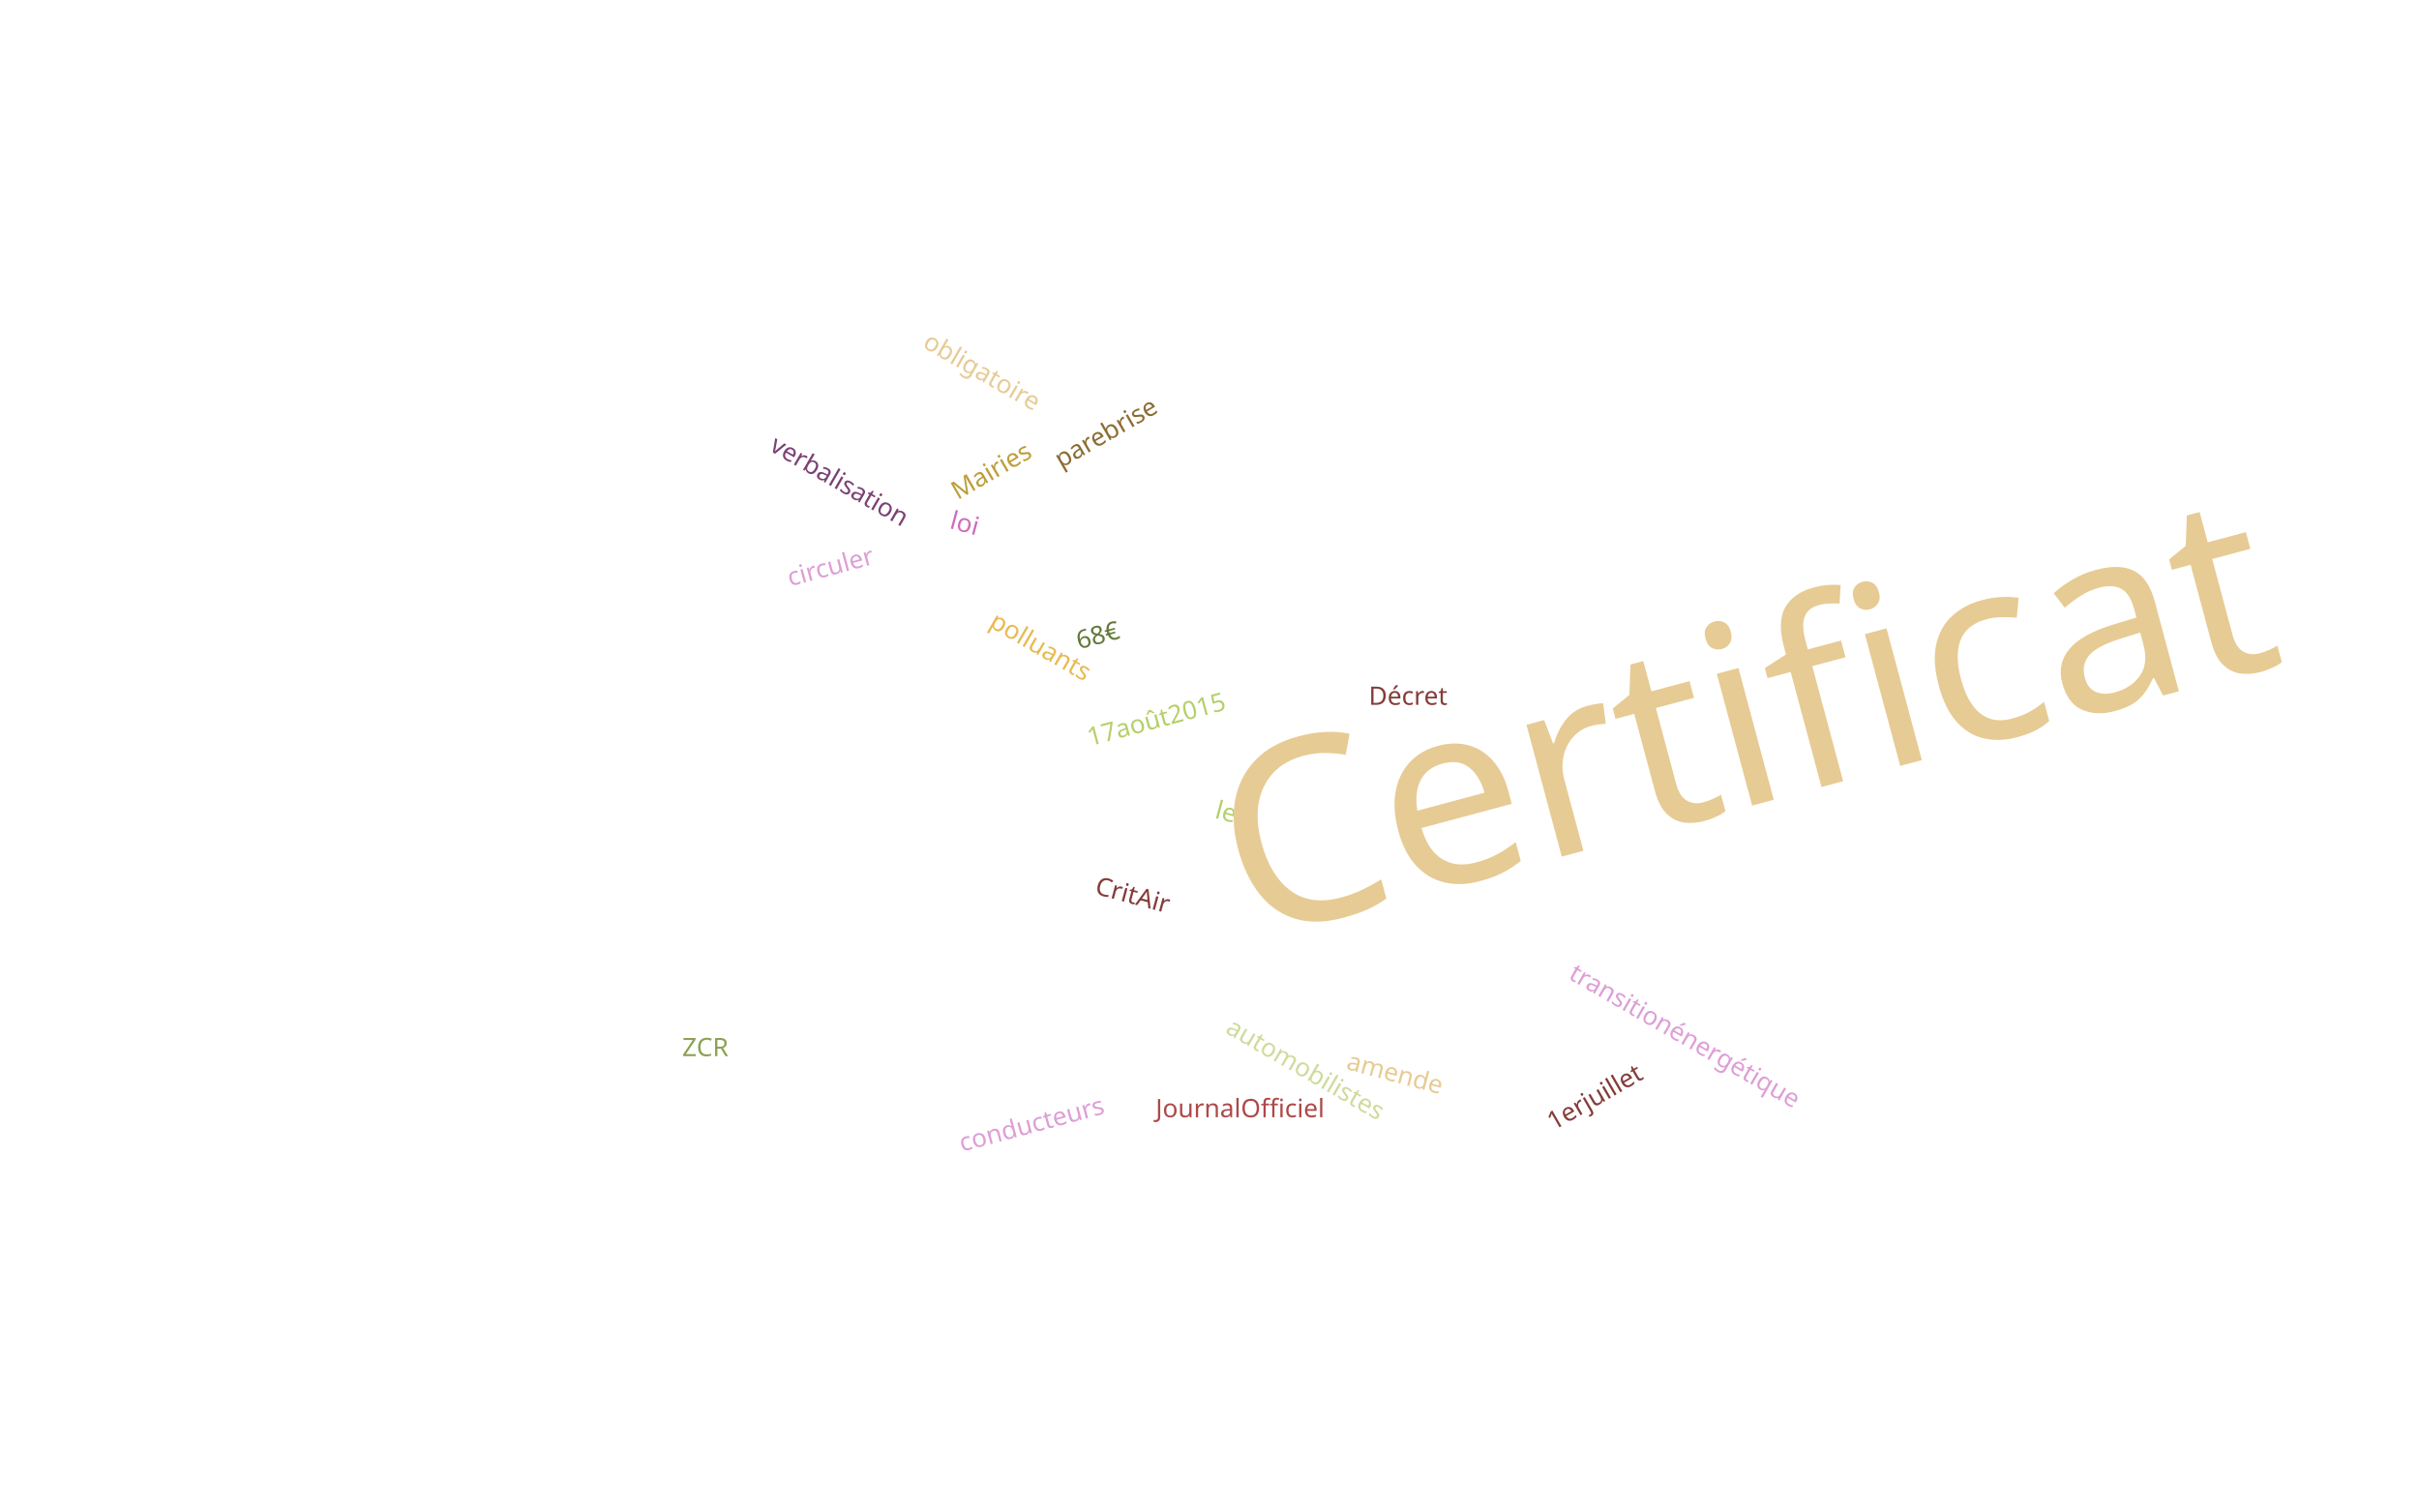
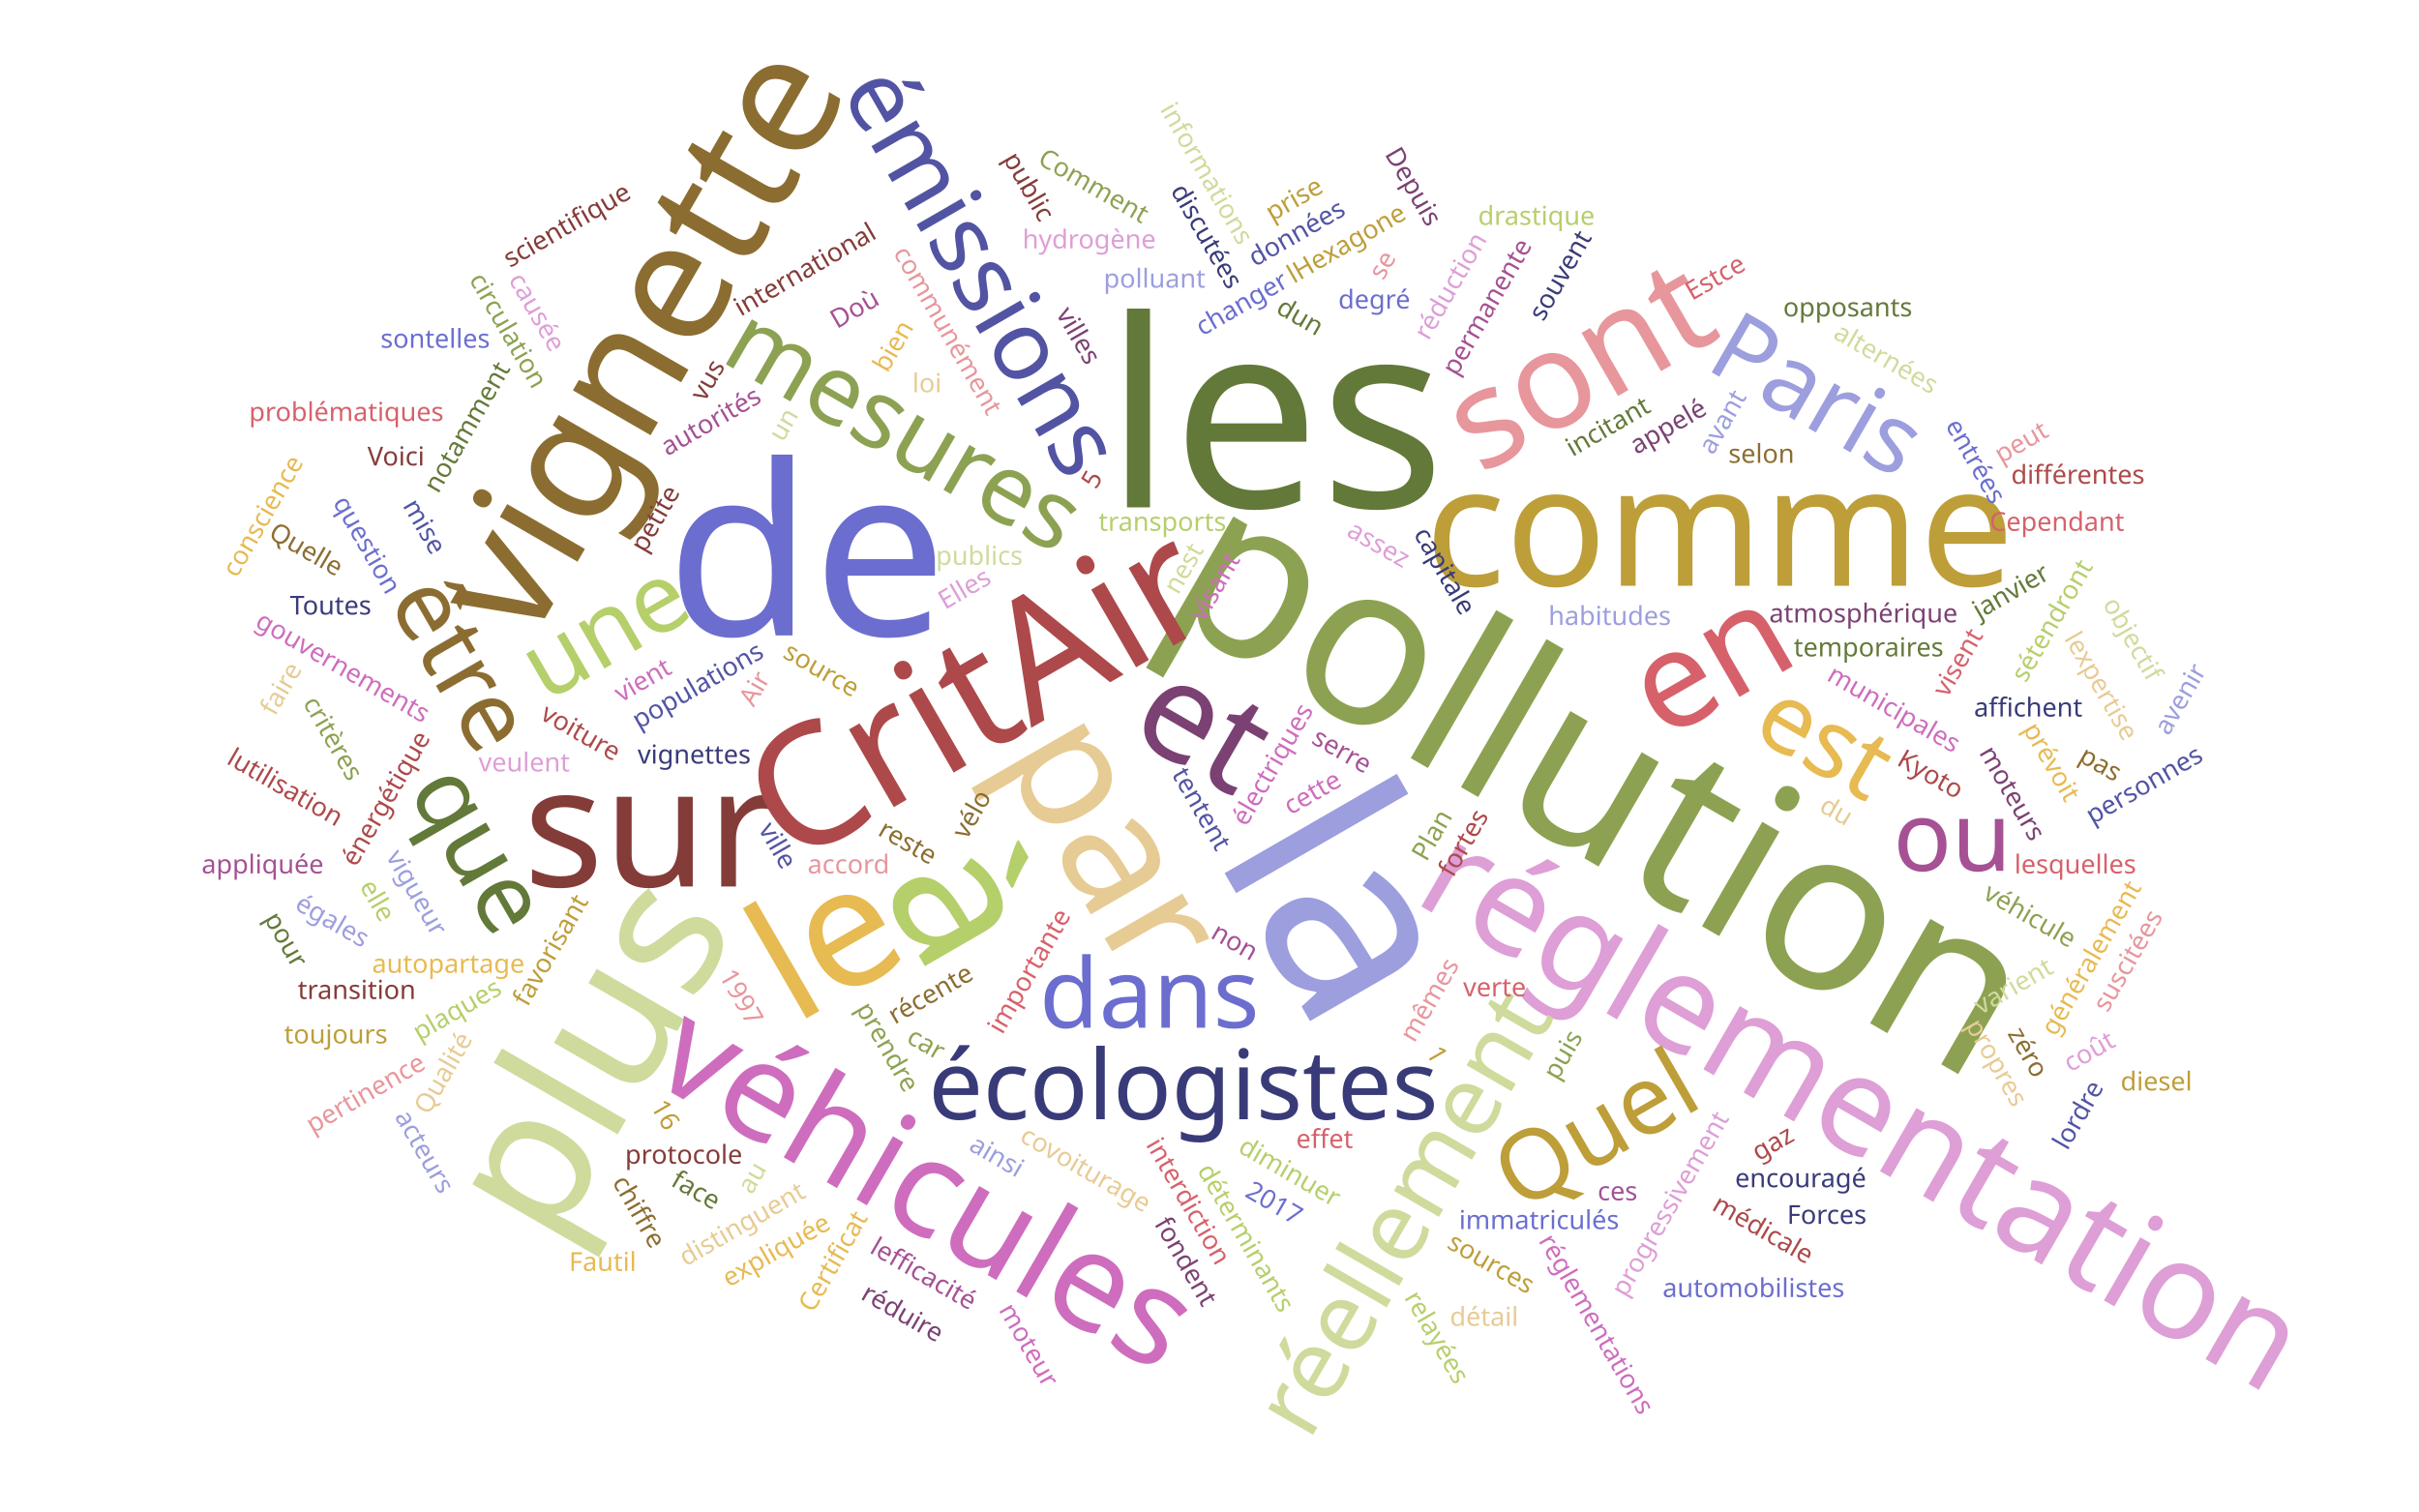
<svg xmlns="http://www.w3.org/2000/svg" width="960" height="600" version="1.1">
  <g />
-   <g transform="translate(480,300)scale(1.010526,1.010526)">
-     <text text-anchor="middle" transform="translate(-31,58)rotate(15)" style="font-size: 10px; font-family: Impact; fill: rgb(132, 60, 57);">CritAir</text>
-     <text text-anchor="middle" transform="translate(8,26)rotate(15)" style="font-size: 10px; font-family: Impact; fill: rgb(181, 207, 107);">les</text>
-     <text text-anchor="middle" transform="translate(-68,-40)rotate(30)" style="font-size: 10px; font-family: Impact; fill: rgb(231, 186, 82);">polluants</text>
-     <text text-anchor="middle" transform="translate(219,18)rotate(-15)" style="font-size: 100px; font-family: Impact; fill: rgb(231, 203, 148);">Certificat</text>
-     <text text-anchor="middle" transform="translate(-148,-71)rotate(-15)" style="font-size: 10px; font-family: Impact; fill: rgb(222, 158, 214);">circuler</text>
-     <text text-anchor="middle" transform="translate(-43,-44)rotate(-15)" style="font-size: 10px; font-family: Impact; fill: rgb(99, 121, 57);">68€</text>
-     <text text-anchor="middle" transform="translate(-198,118)rotate(0)" style="font-size: 10px; font-family: Impact; fill: rgb(140, 162, 82);">ZCR</text>
-     <text text-anchor="middle" transform="translate(36,126)rotate(30)" style="font-size: 10px; font-family: Impact; fill: rgb(206, 219, 156);">automobilistes</text>
-     <text text-anchor="middle" transform="translate(-39,-124)rotate(-30)" style="font-size: 10px; font-family: Impact; fill: rgb(140, 109, 49);">parebrise</text>
-     <text text-anchor="middle" transform="translate(72,128)rotate(15)" style="font-size: 10px; font-family: Impact; fill: rgb(231, 203, 148);">amende</text>
-     <text text-anchor="middle" transform="translate(153,137)rotate(-30)" style="font-size: 10px; font-family: Impact; fill: rgb(132, 60, 57);">1erjuillet</text>
-     <text text-anchor="middle" transform="translate(-97,-88)rotate(15)" style="font-size: 10px; font-family: Impact; fill: rgb(206, 109, 189);">loi</text>
-     <text text-anchor="middle" transform="translate(185,113)rotate(30)" style="font-size: 10px; font-family: Impact; fill: rgb(222, 158, 214);">transitionénergétique</text>
-     <text text-anchor="middle" transform="translate(-20,-11)rotate(-15)" style="font-size: 10px; font-family: Impact; fill: rgb(181, 207, 107);">17août2015</text>
-     <text text-anchor="middle" transform="translate(-84,-109)rotate(-30)" style="font-size: 10px; font-family: Impact; fill: rgb(189, 158, 57);">Mairies</text>
-     <text text-anchor="middle" transform="translate(-91,-148)rotate(30)" style="font-size: 10px; font-family: Impact; fill: rgb(231, 203, 148);">obligatoire</text>
-     <text text-anchor="middle" transform="translate(78,-20)" style="font-size: 10px; font-family: Impact; fill: rgb(132, 60, 57);">Décret</text>
-     <text text-anchor="middle" transform="translate(12,142)rotate(0)" style="font-size: 10px; font-family: Impact; fill: rgb(173, 73, 74);">JournalOfficiel</text>
-     <text text-anchor="middle" transform="translate(-147,-105)rotate(30)" style="font-size: 10px; font-family: Impact; fill: rgb(123, 65, 115);">verbalisation</text>
-     <text text-anchor="middle" transform="translate(-69,148)rotate(-15)" style="font-size: 10px; font-family: Impact; fill: rgb(222, 158, 214);">conducteurs</text>
+   <g transform="translate(480,300)scale(1.038062,1.038062)">
+     <text text-anchor="middle" transform="translate(-150,-30)rotate(30)" style="font-size: 10px; font-family: Impact; fill: rgb(189, 158, 57);">source</text>
+     <text text-anchor="middle" transform="translate(21,103)rotate(-60)" style="font-size: 100px; font-family: Impact; fill: rgb(99, 121, 57);" />
+     <text text-anchor="middle" transform="translate(-154,-46)rotate(0)" style="font-size: 91px; font-family: Impact; fill: rgb(107, 110, 207);">de</text>
+     <text text-anchor="middle" transform="translate(22,73)rotate(60)" style="font-size: 100px; font-family: Impact; fill: rgb(156, 158, 222);">la</text>
+     <text text-anchor="middle" transform="translate(25,-95)rotate(0)" style="font-size: 100px; font-family: Impact; fill: rgb(99, 121, 57);">les</text>
+     <text text-anchor="middle" transform="translate(136,35)rotate(30)" style="font-size: 86px; font-family: Impact; fill: rgb(140, 162, 82);">pollution</text>
+     <text text-anchor="middle" transform="translate(-116,68)rotate(60)" style="font-size: 72px; font-family: Impact; fill: rgb(181, 207, 107);">à</text>
+     <text text-anchor="middle" transform="translate(-216,127)rotate(-60)" style="font-size: 72px; font-family: Impact; fill: rgb(206, 219, 156);">plus</text>
+     <text text-anchor="middle" transform="translate(-199,-148)rotate(-60)" style="font-size: 64px; font-family: Impact; fill: rgb(140, 109, 49);">vignette</text>
+     <text text-anchor="middle" transform="translate(195,-65)rotate(0)" style="font-size: 64px; font-family: Impact; fill: rgb(189, 158, 57);">comme</text>
+     <text text-anchor="middle" transform="translate(-136,90)rotate(-30)" style="font-size: 64px; font-family: Impact; fill: rgb(231, 186, 82);">le</text>
+     <text text-anchor="middle" transform="translate(-55,44)rotate(60)" style="font-size: 64px; font-family: Impact; fill: rgb(231, 203, 148);">par</text>
+     <text text-anchor="middle" transform="translate(-214,50)rotate(0)" style="font-size: 64px; font-family: Impact; fill: rgb(132, 60, 57);">sur</text>
+     <text text-anchor="middle" transform="translate(-78,-5)rotate(-30)" style="font-size: 64px; font-family: Impact; fill: rgb(173, 73, 74);">CritAir</text>
+     <text text-anchor="middle" transform="translate(200,-21)rotate(-30)" style="font-size: 52px; font-family: Impact; fill: rgb(214, 97, 107);">en</text>
+     <text text-anchor="middle" transform="translate(150,-134)rotate(-30)" style="font-size: 52px; font-family: Impact; fill: rgb(231, 150, 156);">sont</text>
+     <text text-anchor="middle" transform="translate(-11,4)rotate(30)" style="font-size: 52px; font-family: Impact; fill: rgb(123, 65, 115);">et</text>
+     <text text-anchor="middle" transform="translate(284,44)rotate(0)" style="font-size: 37px; font-family: Impact; fill: rgb(165, 81, 148);">ou</text>
+     <text text-anchor="middle" transform="translate(-117,180)rotate(30)" style="font-size: 52px; font-family: Impact; fill: rgb(206, 109, 189);">véhicules</text>
+     <text text-anchor="middle" transform="translate(241,150)rotate(30)" style="font-size: 52px; font-family: Impact; fill: rgb(222, 158, 214);">réglementation</text>
+     <text text-anchor="middle" transform="translate(-10,139)rotate(0)" style="font-size: 37px; font-family: Impact; fill: rgb(57, 59, 121);">écologistes</text>
+     <text text-anchor="middle" transform="translate(-98,-179)rotate(60)" style="font-size: 37px; font-family: Impact; fill: rgb(82, 84, 163);">émissions</text>
+     <text text-anchor="middle" transform="translate(-23,104)rotate(0)" style="font-size: 37px; font-family: Impact; fill: rgb(107, 110, 207);">dans</text>
+     <text text-anchor="middle" transform="translate(226,-127)rotate(30)" style="font-size: 37px; font-family: Impact; fill: rgb(156, 158, 222);">Paris</text>
+     <text text-anchor="middle" transform="translate(-290,42)rotate(60)" style="font-size: 37px; font-family: Impact; fill: rgb(99, 121, 57);">que</text>
+     <text text-anchor="middle" transform="translate(-123,-114)rotate(30)" style="font-size: 37px; font-family: Impact; fill: rgb(140, 162, 82);">mesures</text>
+     <text text-anchor="middle" transform="translate(-225,-37)rotate(-30)" style="font-size: 37px; font-family: Impact; fill: rgb(181, 207, 107);">une</text>
+     <text text-anchor="middle" transform="translate(85,181)rotate(-60)" style="font-size: 37px; font-family: Impact; fill: rgb(206, 219, 156);">réellement</text>
+     <text text-anchor="middle" transform="translate(-297,-29)rotate(60)" style="font-size: 37px; font-family: Impact; fill: rgb(140, 109, 49);">être</text>
+     <text text-anchor="middle" transform="translate(154,154)rotate(-30)" style="font-size: 37px; font-family: Impact; fill: rgb(189, 158, 57);">Quel</text>
+     <text text-anchor="middle" transform="translate(229,5)rotate(30)" style="font-size: 37px; font-family: Impact; fill: rgb(231, 186, 82);">est</text>
+     <text text-anchor="middle" transform="translate(298,119)rotate(60)" style="font-size: 10px; font-family: Impact; fill: rgb(231, 203, 148);">propres</text>
+     <text text-anchor="middle" transform="translate(-201,156)rotate(0)" style="font-size: 10px; font-family: Impact; fill: rgb(132, 60, 57);">protocole</text>
+     <text text-anchor="middle" transform="translate(274,10)rotate(30)" style="font-size: 10px; font-family: Impact; fill: rgb(173, 73, 74);">Kyoto</text>
+     <text text-anchor="middle" transform="translate(-66,84)rotate(-60)" style="font-size: 10px; font-family: Impact; fill: rgb(214, 97, 107);">importante</text>
+     <text text-anchor="middle" transform="translate(-138,45)rotate(0)" style="font-size: 10px; font-family: Impact; fill: rgb(231, 150, 156);">accord</text>
+     <text text-anchor="middle" transform="translate(250,-51)" style="font-size: 10px; font-family: Impact; fill: rgb(123, 65, 115);">atmosphérique</text>
+     <text text-anchor="middle" transform="translate(-189,-125)rotate(-30)" style="font-size: 10px; font-family: Impact; fill: rgb(165, 81, 148);">autorités</text>
+     <text text-anchor="middle" transform="translate(260,-15)rotate(30)" style="font-size: 10px; font-family: Impact; fill: rgb(206, 109, 189);">municipales</text>
+     <text text-anchor="middle" transform="translate(179,173)rotate(-60)" style="font-size: 10px; font-family: Impact; fill: rgb(222, 158, 214);">progressivement</text>
+     <text text-anchor="middle" transform="translate(226,165)rotate(0)" style="font-size: 10px; font-family: Impact; fill: rgb(57, 59, 121);">encouragé</text>
+     <text text-anchor="middle" transform="translate(-194,-24)rotate(-30)" style="font-size: 10px; font-family: Impact; fill: rgb(82, 84, 163);">populations</text>
+     <text text-anchor="middle" transform="translate(14,-170)rotate(-30)" style="font-size: 10px; font-family: Impact; fill: rgb(107, 110, 207);">changer</text>
+     <text text-anchor="middle" transform="translate(153,-50)rotate(0)" style="font-size: 10px; font-family: Impact; fill: rgb(156, 158, 222);">habitudes</text>
+     <text text-anchor="middle" transform="translate(154,-123)rotate(-30)" style="font-size: 10px; font-family: Impact; fill: rgb(99, 121, 57);">incitant</text>
+     <text text-anchor="middle" transform="translate(-126,113)rotate(60)" style="font-size: 10px; font-family: Impact; fill: rgb(140, 162, 82);">prendre</text>
+     <text text-anchor="middle" transform="translate(-18,-86)" style="font-size: 10px; font-family: Impact; fill: rgb(181, 207, 107);">transports</text>
+     <text text-anchor="middle" transform="translate(-88,-73)rotate(0)" style="font-size: 10px; font-family: Impact; fill: rgb(206, 219, 156);">publics</text>
+     <text text-anchor="middle" transform="translate(-88,24)rotate(-60)" style="font-size: 10px; font-family: Impact; fill: rgb(140, 109, 49);">vélo</text>
+     <text text-anchor="middle" transform="translate(-249,76)rotate(-60)" style="font-size: 10px; font-family: Impact; fill: rgb(189, 158, 57);">favorisant</text>
+     <text text-anchor="middle" transform="translate(-291,83)rotate(0)" style="font-size: 10px; font-family: Impact; fill: rgb(231, 186, 82);">autopartage</text>
+     <text text-anchor="middle" transform="translate(-49,161)rotate(30)" style="font-size: 10px; font-family: Impact; fill: rgb(231, 203, 148);">covoiturage</text>
+     <text text-anchor="middle" transform="translate(-153,-183)rotate(-30)" style="font-size: 10px; font-family: Impact; fill: rgb(132, 60, 57);">international</text>
+     <text text-anchor="middle" transform="translate(100,35)rotate(-60)" style="font-size: 10px; font-family: Impact; fill: rgb(173, 73, 74);">fortes</text>
+     <text text-anchor="middle" transform="translate(289,-34)rotate(-60)" style="font-size: 10px; font-family: Impact; fill: rgb(214, 97, 107);">visent</text>
+     <text text-anchor="middle" transform="translate(87,95)rotate(-60)" style="font-size: 10px; font-family: Impact; fill: rgb(231, 150, 156);">mêmes</text>
+     <text text-anchor="middle" transform="translate(109,-170)rotate(-60)" style="font-size: 10px; font-family: Impact; fill: rgb(165, 81, 148);">permanente</text>
+     <text text-anchor="middle" transform="translate(5,-63)rotate(-60)" style="font-size: 10px; font-family: Impact; fill: rgb(206, 109, 189);">visant</text>
+     <text text-anchor="middle" transform="translate(95,-178)rotate(-60)" style="font-size: 10px; font-family: Impact; fill: rgb(222, 158, 214);">réduction</text>
+     <text text-anchor="middle" transform="translate(87,-69)rotate(60)" style="font-size: 10px; font-family: Impact; fill: rgb(57, 59, 121);">capitale</text>
+     <text text-anchor="middle" transform="translate(126,181)rotate(0)" style="font-size: 10px; font-family: Impact; fill: rgb(107, 110, 207);">immatriculés</text>
+     <text text-anchor="middle" transform="translate(199,-126)rotate(-60)" style="font-size: 10px; font-family: Impact; fill: rgb(156, 158, 222);">avant</text>
+     <text text-anchor="middle" transform="translate(252,-38)rotate(0)" style="font-size: 10px; font-family: Impact; fill: rgb(99, 121, 57);">temporaires</text>
+     <text text-anchor="middle" transform="translate(-271,-161)rotate(60)" style="font-size: 10px; font-family: Impact; fill: rgb(140, 162, 82);">circulation</text>
+     <text text-anchor="middle" transform="translate(-286,100)rotate(-30)" style="font-size: 10px; font-family: Impact; fill: rgb(181, 207, 107);">plaques</text>
+     <text text-anchor="middle" transform="translate(257,-149)rotate(30)" style="font-size: 10px; font-family: Impact; fill: rgb(206, 219, 156);">alternées</text>
+     <text text-anchor="middle" transform="translate(-105,94)rotate(-30)" style="font-size: 10px; font-family: Impact; fill: rgb(140, 109, 49);">récente</text>
+     <text text-anchor="middle" transform="translate(84,116)rotate(60)" style="font-size: 10px; font-family: Impact; fill: rgb(189, 158, 57);">1</text>
+     <text text-anchor="middle" transform="translate(-141,195)rotate(-60)" style="font-size: 10px; font-family: Impact; fill: rgb(231, 186, 82);">Certificat</text>
+     <text text-anchor="middle" transform="translate(-290,123)rotate(-60)" style="font-size: 10px; font-family: Impact; fill: rgb(231, 203, 148);">Qualité</text>
+     <text text-anchor="middle" transform="translate(217,151)rotate(-30)" style="font-size: 10px; font-family: Impact; fill: rgb(173, 73, 74);">gaz</text>
+     <text text-anchor="middle" transform="translate(44,150)rotate(0)" style="font-size: 10px; font-family: Impact; fill: rgb(214, 97, 107);">effet</text>
+     <text text-anchor="middle" transform="translate(-103,-161)rotate(60)" style="font-size: 10px; font-family: Impact; fill: rgb(231, 150, 156);">communément</text>
+     <text text-anchor="middle" transform="translate(177,-123)rotate(-30)" style="font-size: 10px; font-family: Impact; fill: rgb(123, 65, 115);">appelé</text>
+     <text text-anchor="middle" transform="translate(49,1)rotate(30)" style="font-size: 10px; font-family: Impact; fill: rgb(165, 81, 148);">serre</text>
+     <text text-anchor="middle" transform="translate(-333,-31)rotate(30)" style="font-size: 10px; font-family: Impact; fill: rgb(206, 109, 189);">gouvernements</text>
+     <text text-anchor="middle" transform="translate(-92,-61)rotate(-30)" style="font-size: 10px; font-family: Impact; fill: rgb(222, 158, 214);">Elles</text>
+     <text text-anchor="middle" transform="translate(313,-15)rotate(0)" style="font-size: 10px; font-family: Impact; fill: rgb(57, 59, 121);">affichent</text>
+     <text text-anchor="middle" transform="translate(-6,22)rotate(60)" style="font-size: 10px; font-family: Impact; fill: rgb(82, 84, 163);">tentent</text>
+     <text text-anchor="middle" transform="translate(63,-171)" style="font-size: 10px; font-family: Impact; fill: rgb(107, 110, 207);">degré</text>
+     <text text-anchor="middle" transform="translate(-21,-179)rotate(0)" style="font-size: 10px; font-family: Impact; fill: rgb(156, 158, 222);">polluant</text>
+     <text text-anchor="middle" transform="translate(33,-165)rotate(30)" style="font-size: 10px; font-family: Impact; fill: rgb(99, 121, 57);">dun</text>
+     <text text-anchor="middle" transform="translate(312,64)rotate(30)" style="font-size: 10px; font-family: Impact; fill: rgb(140, 162, 82);">véhicule</text>
+     <text text-anchor="middle" transform="translate(29,162)rotate(30)" style="font-size: 10px; font-family: Impact; fill: rgb(181, 207, 107);">diminuer</text>
+     <text text-anchor="middle" transform="translate(-160,-125)rotate(-60)" style="font-size: 10px; font-family: Impact; fill: rgb(206, 219, 156);">un</text>
+     <text text-anchor="middle" transform="translate(-221,176)rotate(60)" style="font-size: 10px; font-family: Impact; fill: rgb(140, 109, 49);">chiffre</text>
+     <text text-anchor="middle" transform="translate(-211,139)rotate(60)" style="font-size: 10px; font-family: Impact; fill: rgb(189, 158, 57);">16</text>
+     <text text-anchor="middle" transform="translate(-118,-155)rotate(-60)" style="font-size: 10px; font-family: Impact; fill: rgb(231, 186, 82);">bien</text>
+     <text text-anchor="middle" transform="translate(-177,182)rotate(-30)" style="font-size: 10px; font-family: Impact; fill: rgb(231, 203, 148);">distinguent</text>
+     <text text-anchor="middle" transform="translate(-209,-89)rotate(-60)" style="font-size: 10px; font-family: Impact; fill: rgb(132, 60, 57);">petite</text>
+     <text text-anchor="middle" transform="translate(-242,-6)rotate(30)" style="font-size: 10px; font-family: Impact; fill: rgb(173, 73, 74);">voiture</text>
+     <text text-anchor="middle" transform="translate(109,92)" style="font-size: 10px; font-family: Impact; fill: rgb(214, 97, 107);">verte</text>
+     <text text-anchor="middle" transform="translate(-182,94)rotate(60)" style="font-size: 10px; font-family: Impact; fill: rgb(231, 150, 156);">1997</text>
+     <text text-anchor="middle" transform="translate(304,16)rotate(60)" style="font-size: 10px; font-family: Impact; fill: rgb(123, 65, 115);">moteurs</text>
+     <text text-anchor="middle" transform="translate(8,74)rotate(30)" style="font-size: 10px; font-family: Impact; fill: rgb(165, 81, 148);">non</text>
+     <text text-anchor="middle" transform="translate(27,5)rotate(-60)" style="font-size: 10px; font-family: Impact; fill: rgb(206, 109, 189);">électriques</text>
+     <text text-anchor="middle" transform="translate(-46,-194)" style="font-size: 10px; font-family: Impact; fill: rgb(222, 158, 214);">hydrogène</text>
+     <text text-anchor="middle" transform="translate(-197,3)rotate(0)" style="font-size: 10px; font-family: Impact; fill: rgb(57, 59, 121);">vignettes</text>
+     <text text-anchor="middle" transform="translate(-168,36)rotate(60)" style="font-size: 10px; font-family: Impact; fill: rgb(82, 84, 163);">ville</text>
+     <text text-anchor="middle" transform="translate(290,-111)rotate(60)" style="font-size: 10px; font-family: Impact; fill: rgb(107, 110, 207);">entrées</text>
+     <text text-anchor="middle" transform="translate(-306,54)rotate(60)" style="font-size: 10px; font-family: Impact; fill: rgb(156, 158, 222);">vigueur</text>
+     <text text-anchor="middle" transform="translate(308,-60)rotate(-30)" style="font-size: 10px; font-family: Impact; fill: rgb(99, 121, 57);">janvier</text>
+     <text text-anchor="middle" transform="translate(138,116)rotate(-60)" style="font-size: 10px; font-family: Impact; fill: rgb(140, 162, 82);">puis</text>
+     <text text-anchor="middle" transform="translate(325,-50)rotate(-60)" style="font-size: 10px; font-family: Impact; fill: rgb(181, 207, 107);">sétendront</text>
+     <text text-anchor="middle" transform="translate(-172,163)rotate(-60)" style="font-size: 10px; font-family: Impact; fill: rgb(206, 219, 156);">au</text>
+     <text text-anchor="middle" transform="translate(-117,36)rotate(30)" style="font-size: 10px; font-family: Impact; fill: rgb(140, 109, 49);">reste</text>
+     <text text-anchor="middle" transform="translate(54,-193)rotate(-30)" style="font-size: 10px; font-family: Impact; fill: rgb(189, 158, 57);">lHexagone</text>
+     <text text-anchor="middle" transform="translate(319,4)rotate(60)" style="font-size: 10px; font-family: Impact; fill: rgb(231, 186, 82);">prévoit</text>
+     <text text-anchor="middle" transform="translate(-108,-139)" style="font-size: 10px; font-family: Impact; fill: rgb(231, 203, 148);">loi</text>
+     <text text-anchor="middle" transform="translate(-326,93)rotate(0)" style="font-size: 10px; font-family: Impact; fill: rgb(132, 60, 57);">transition</text>
+     <text text-anchor="middle" transform="translate(-312,18)rotate(-60)" style="font-size: 10px; font-family: Impact; fill: rgb(173, 73, 74);">énergétique</text>
+     <text text-anchor="middle" transform="translate(324,-86)" style="font-size: 10px; font-family: Impact; fill: rgb(214, 97, 107);">Cependant</text>
+     <text text-anchor="middle" transform="translate(-321,132)rotate(-30)" style="font-size: 10px; font-family: Impact; fill: rgb(231, 150, 156);">pertinence</text>
+     <text text-anchor="middle" transform="translate(-53,-159)rotate(60)" style="font-size: 10px; font-family: Impact; fill: rgb(123, 65, 115);">villes</text>
+     <text text-anchor="middle" transform="translate(-111,201)rotate(30)" style="font-size: 10px; font-family: Impact; fill: rgb(165, 81, 148);">lefficacité</text>
+     <text text-anchor="middle" transform="translate(41,17)rotate(-30)" style="font-size: 10px; font-family: Impact; fill: rgb(206, 109, 189);">cette</text>
+     <text text-anchor="middle" transform="translate(63,-78)rotate(30)" style="font-size: 10px; font-family: Impact; fill: rgb(222, 158, 214);">assez</text>
+     <text text-anchor="middle" transform="translate(-4,-197)rotate(60)" style="font-size: 10px; font-family: Impact; fill: rgb(57, 59, 121);">discutées</text>
+     <text text-anchor="middle" transform="translate(35,-197)rotate(-30)" style="font-size: 10px; font-family: Impact; fill: rgb(82, 84, 163);">données</text>
+     <text text-anchor="middle" transform="translate(23,174)rotate(30)" style="font-size: 10px; font-family: Impact; fill: rgb(107, 110, 207);">2017</text>
+     <text text-anchor="middle" transform="translate(-83,156)rotate(30)" style="font-size: 10px; font-family: Impact; fill: rgb(156, 158, 222);">ainsi</text>
+     <text text-anchor="middle" transform="translate(-281,-124)rotate(-60)" style="font-size: 10px; font-family: Impact; fill: rgb(99, 121, 57);">notamment</text>
+     <text text-anchor="middle" transform="translate(-338,-5)rotate(60)" style="font-size: 10px; font-family: Impact; fill: rgb(140, 162, 82);">critères</text>
+     <text text-anchor="middle" transform="translate(11,186)rotate(60)" style="font-size: 10px; font-family: Impact; fill: rgb(181, 207, 107);">déterminants</text>
+     <text text-anchor="middle" transform="translate(309,91)rotate(-30)" style="font-size: 10px; font-family: Impact; fill: rgb(206, 219, 156);">varient</text>
+     <text text-anchor="middle" transform="translate(211,-112)rotate(0)" style="font-size: 10px; font-family: Impact; fill: rgb(140, 109, 49);">selon</text>
+     <text text-anchor="middle" transform="translate(106,197)rotate(30)" style="font-size: 10px; font-family: Impact; fill: rgb(189, 158, 57);">sources</text>
+     <text text-anchor="middle" transform="translate(340,79)rotate(-60)" style="font-size: 10px; font-family: Impact; fill: rgb(231, 186, 82);">généralement</text>
+     <text text-anchor="middle" transform="translate(338,-25)rotate(60)" style="font-size: 10px; font-family: Impact; fill: rgb(231, 203, 148);">lexpertise</text>
+     <text text-anchor="middle" transform="translate(-244,-200)rotate(-30)" style="font-size: 10px; font-family: Impact; fill: rgb(132, 60, 57);">scientifique</text>
+     <text text-anchor="middle" transform="translate(210,184)rotate(30)" style="font-size: 10px; font-family: Impact; fill: rgb(173, 73, 74);">médicale</text>
+     <text text-anchor="middle" transform="translate(331,45)rotate(0)" style="font-size: 10px; font-family: Impact; fill: rgb(214, 97, 107);">lesquelles</text>
+     <text text-anchor="middle" transform="translate(69,-186)rotate(-60)" style="font-size: 10px; font-family: Impact; fill: rgb(231, 150, 156);">se</text>
+     <text text-anchor="middle" transform="translate(-12,195)rotate(60)" style="font-size: 10px; font-family: Impact; fill: rgb(123, 65, 115);">fondent</text>
+     <text text-anchor="middle" transform="translate(156,170)" style="font-size: 10px; font-family: Impact; fill: rgb(165, 81, 148);">ces</text>
+     <text text-anchor="middle" transform="translate(145,219)rotate(60)" style="font-size: 10px; font-family: Impact; fill: rgb(206, 109, 189);">réglementations</text>
+     <text text-anchor="middle" transform="translate(-262,6)rotate(0)" style="font-size: 10px; font-family: Impact; fill: rgb(222, 158, 214);">veulent</text>
+     <text text-anchor="middle" transform="translate(137,-182)rotate(-60)" style="font-size: 10px; font-family: Impact; fill: rgb(57, 59, 121);">souvent</text>
+     <text text-anchor="middle" transform="translate(-303,-86)rotate(60)" style="font-size: 10px; font-family: Impact; fill: rgb(82, 84, 163);">mise</text>
+     <text text-anchor="middle" transform="translate(-325,-79)rotate(60)" style="font-size: 10px; font-family: Impact; fill: rgb(107, 110, 207);">question</text>
+     <text text-anchor="middle" transform="translate(-303,153)rotate(60)" style="font-size: 10px; font-family: Impact; fill: rgb(156, 158, 222);">acteurs</text>
+     <text text-anchor="middle" transform="translate(244,-168)rotate(0)" style="font-size: 10px; font-family: Impact; fill: rgb(99, 121, 57);">opposants</text>
+     <text text-anchor="middle" transform="translate(-110,113)rotate(30)" style="font-size: 10px; font-family: Impact; fill: rgb(140, 162, 82);">car</text>
+     <text text-anchor="middle" transform="translate(-321,57)rotate(60)" style="font-size: 10px; font-family: Impact; fill: rgb(181, 207, 107);">elle</text>
+     <text text-anchor="middle" transform="translate(-7,-70)rotate(-60)" style="font-size: 10px; font-family: Impact; fill: rgb(206, 219, 156);">nest</text>
+     <text text-anchor="middle" transform="translate(339,6)rotate(30)" style="font-size: 10px; font-family: Impact; fill: rgb(140, 109, 49);">pas</text>
+     <text text-anchor="middle" transform="translate(-334,110)rotate(0)" style="font-size: 10px; font-family: Impact; fill: rgb(189, 158, 57);">toujours</text>
+     <text text-anchor="middle" transform="translate(-164,192)rotate(-30)" style="font-size: 10px; font-family: Impact; fill: rgb(231, 186, 82);">expliquée</text>
+     <text text-anchor="middle" transform="translate(105,218)" style="font-size: 10px; font-family: Impact; fill: rgb(231, 203, 148);">détail</text>
+     <text text-anchor="middle" transform="translate(-311,-111)rotate(0)" style="font-size: 10px; font-family: Impact; fill: rgb(132, 60, 57);">Voici</text>
+     <text text-anchor="middle" transform="translate(332,-104)rotate(0)" style="font-size: 10px; font-family: Impact; fill: rgb(173, 73, 74);">différentes</text>
+     <text text-anchor="middle" transform="translate(-330,-128)rotate(0)" style="font-size: 10px; font-family: Impact; fill: rgb(214, 97, 107);">problématiques</text>
+     <text text-anchor="middle" transform="translate(354,80)rotate(-60)" style="font-size: 10px; font-family: Impact; fill: rgb(231, 150, 156);">suscitées</text>
+     <text text-anchor="middle" transform="translate(-119,216)rotate(30)" style="font-size: 10px; font-family: Impact; fill: rgb(123, 65, 115);">réduire</text>
+     <text text-anchor="middle" transform="translate(-134,-168)rotate(-30)" style="font-size: 10px; font-family: Impact; fill: rgb(165, 81, 148);">Doù</text>
+     <text text-anchor="middle" transform="translate(-215,-26)rotate(-30)" style="font-size: 10px; font-family: Impact; fill: rgb(206, 109, 189);">vient</text>
+     <text text-anchor="middle" transform="translate(-260,-168)rotate(60)" style="font-size: 10px; font-family: Impact; fill: rgb(222, 158, 214);">causée</text>
+     <text text-anchor="middle" transform="translate(-336,-54)rotate(0)" style="font-size: 10px; font-family: Impact; fill: rgb(57, 59, 121);">Toutes</text>
+     <text text-anchor="middle" transform="translate(359,14)rotate(-30)" style="font-size: 10px; font-family: Impact; fill: rgb(82, 84, 163);">personnes</text>
+     <text text-anchor="middle" transform="translate(-296,-156)rotate(0)" style="font-size: 10px; font-family: Impact; fill: rgb(107, 110, 207);">sontelles</text>
+     <text text-anchor="middle" transform="translate(-337,66)rotate(30)" style="font-size: 10px; font-family: Impact; fill: rgb(156, 158, 222);">égales</text>
+     <text text-anchor="middle" transform="translate(-198,169)rotate(30)" style="font-size: 10px; font-family: Impact; fill: rgb(99, 121, 57);">face</text>
+     <text text-anchor="middle" transform="translate(-46,-215)rotate(30)" style="font-size: 10px; font-family: Impact; fill: rgb(140, 162, 82);">Comment</text>
+     <text text-anchor="middle" transform="translate(84,224)rotate(60)" style="font-size: 10px; font-family: Impact; fill: rgb(181, 207, 107);">relayées</text>
+     <text text-anchor="middle" transform="translate(-4,-221)rotate(60)" style="font-size: 10px; font-family: Impact; fill: rgb(206, 219, 156);">informations</text>
+     <text text-anchor="middle" transform="translate(-347,-76)rotate(30)" style="font-size: 10px; font-family: Impact; fill: rgb(140, 109, 49);">Quelle</text>
+     <text text-anchor="middle" transform="translate(34,-210)rotate(-30)" style="font-size: 10px; font-family: Impact; fill: rgb(189, 158, 57);">prise</text>
+     <text text-anchor="middle" transform="translate(-359,-90)rotate(-60)" style="font-size: 10px; font-family: Impact; fill: rgb(231, 186, 82);">conscience</text>
+     <text text-anchor="middle" transform="translate(238,24)rotate(30)" style="font-size: 10px; font-family: Impact; fill: rgb(231, 203, 148);">du</text>
+     <text text-anchor="middle" transform="translate(-72,-216)rotate(60)" style="font-size: 10px; font-family: Impact; fill: rgb(132, 60, 57);">public</text>
+     <text text-anchor="middle" transform="translate(-355,15)rotate(30)" style="font-size: 10px; font-family: Impact; fill: rgb(173, 73, 74);">lutilisation</text>
+     <text text-anchor="middle" transform="translate(195,-180)rotate(-30)" style="font-size: 10px; font-family: Impact; fill: rgb(214, 97, 107);">Estce</text>
+     <text text-anchor="middle" transform="translate(312,-117)rotate(-30)" style="font-size: 10px; font-family: Impact; fill: rgb(231, 150, 156);">peut</text>
+     <text text-anchor="middle" transform="translate(75,-216)rotate(60)" style="font-size: 10px; font-family: Impact; fill: rgb(123, 65, 115);">Depuis</text>
+     <text text-anchor="middle" transform="translate(-362,45)rotate(0)" style="font-size: 10px; font-family: Impact; fill: rgb(165, 81, 148);">appliquée</text>
+     <text text-anchor="middle" transform="translate(-72,227)rotate(60)" style="font-size: 10px; font-family: Impact; fill: rgb(206, 109, 189);">moteur</text>
+     <text text-anchor="middle" transform="translate(338,116)rotate(-30)" style="font-size: 10px; font-family: Impact; fill: rgb(222, 158, 214);">coût</text>
+     <text text-anchor="middle" transform="translate(236,179)rotate(0)" style="font-size: 10px; font-family: Impact; fill: rgb(57, 59, 121);">Forces</text>
+     <text text-anchor="middle" transform="translate(335,139)rotate(-60)" style="font-size: 10px; font-family: Impact; fill: rgb(82, 84, 163);">lordre</text>
+     <text text-anchor="middle" transform="translate(208,207)rotate(0)" style="font-size: 10px; font-family: Impact; fill: rgb(107, 110, 207);">automobilistes</text>
+     <text text-anchor="middle" transform="translate(374,-20)rotate(-60)" style="font-size: 10px; font-family: Impact; fill: rgb(156, 158, 222);">avenir</text>
+     <text text-anchor="middle" transform="translate(-356,72)rotate(60)" style="font-size: 10px; font-family: Impact; fill: rgb(99, 121, 57);">pour</text>
+     <text text-anchor="middle" transform="translate(88,32)rotate(-60)" style="font-size: 10px; font-family: Impact; fill: rgb(140, 162, 82);">Plan</text>
+     <text text-anchor="middle" transform="translate(125,-203)rotate(0)" style="font-size: 10px; font-family: Impact; fill: rgb(181, 207, 107);">drastique</text>
+     <text text-anchor="middle" transform="translate(350,-43)rotate(60)" style="font-size: 10px; font-family: Impact; fill: rgb(206, 219, 156);">objectif</text>
+     <text text-anchor="middle" transform="translate(310,115)rotate(60)" style="font-size: 10px; font-family: Impact; fill: rgb(140, 109, 49);">zéro</text>
+     <text text-anchor="middle" transform="translate(362,128)rotate(0)" style="font-size: 10px; font-family: Impact; fill: rgb(189, 158, 57);">diesel</text>
+     <text text-anchor="middle" transform="translate(-232,197)rotate(0)" style="font-size: 10px; font-family: Impact; fill: rgb(231, 186, 82);">Fautil</text>
+     <text text-anchor="middle" transform="translate(-352,-24)rotate(-60)" style="font-size: 10px; font-family: Impact; fill: rgb(231, 203, 148);">faire</text>
+     <text text-anchor="middle" transform="translate(-189,-142)rotate(-60)" style="font-size: 10px; font-family: Impact; fill: rgb(132, 60, 57);">vus</text>
+     <text text-anchor="middle" transform="translate(-42,-104)rotate(-60)" style="font-size: 10px; font-family: Impact; fill: rgb(173, 73, 74);">5</text>
+     <text text-anchor="middle" transform="translate(-11,172)rotate(60)" style="font-size: 10px; font-family: Impact; fill: rgb(214, 97, 107);">interdiction</text>
+     <text text-anchor="middle" transform="translate(-171,-24)rotate(-60)" style="font-size: 10px; font-family: Impact; fill: rgb(231, 150, 156);">Air</text>
  </g>
</svg>
